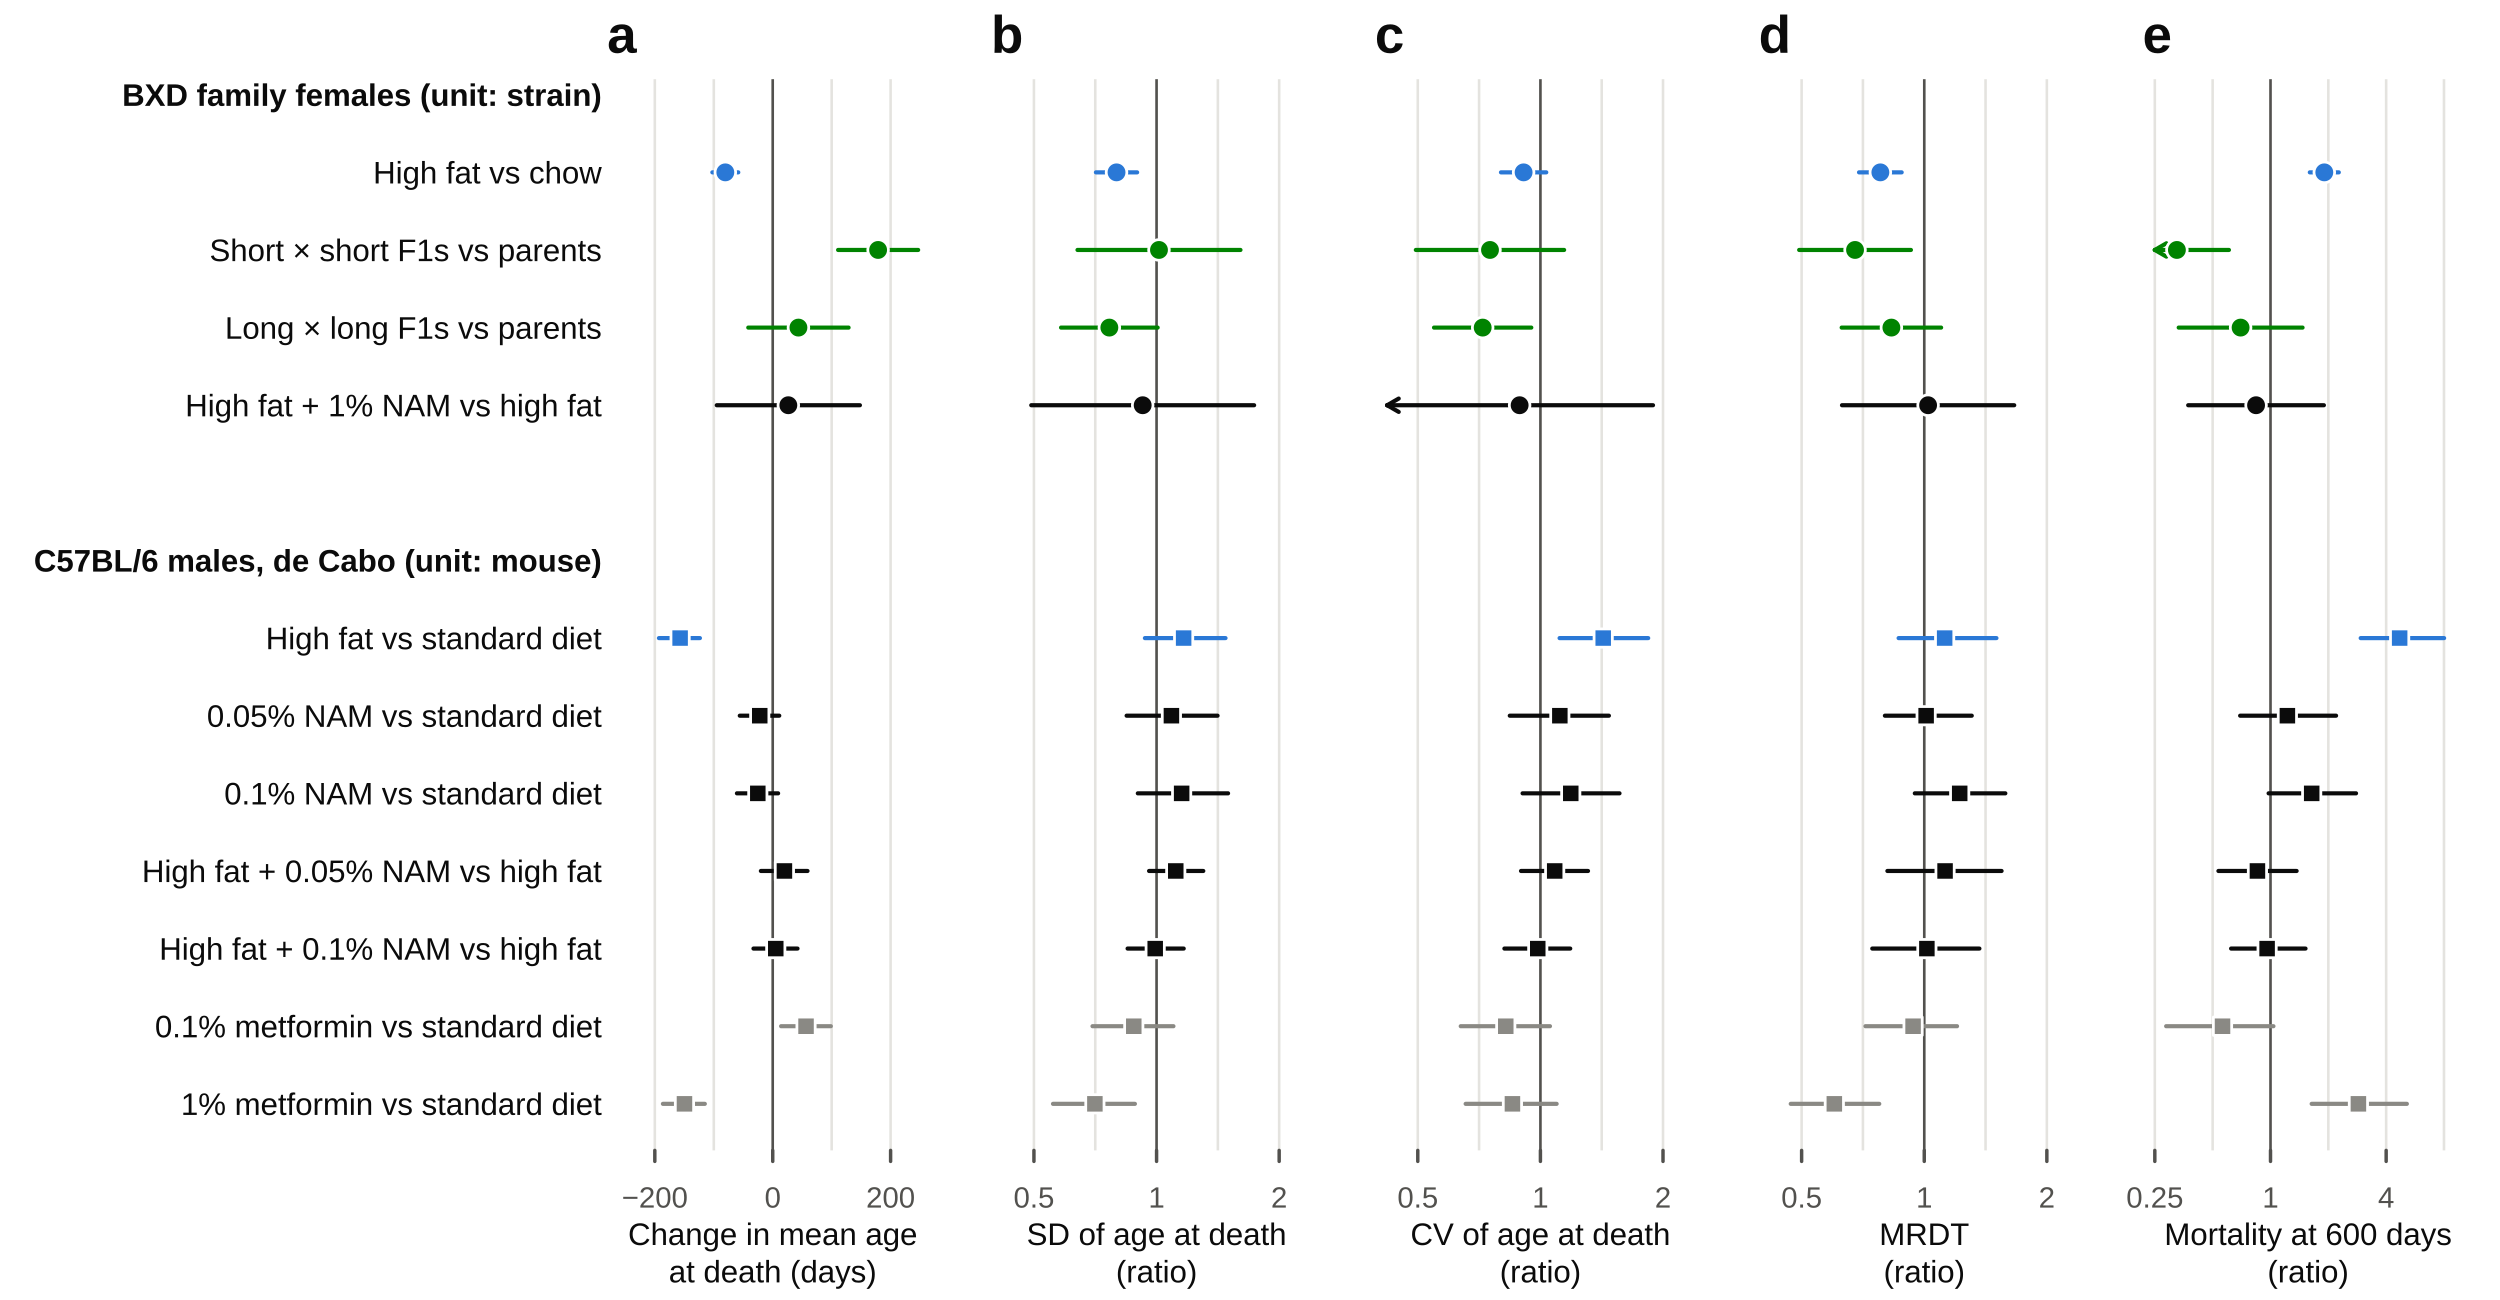
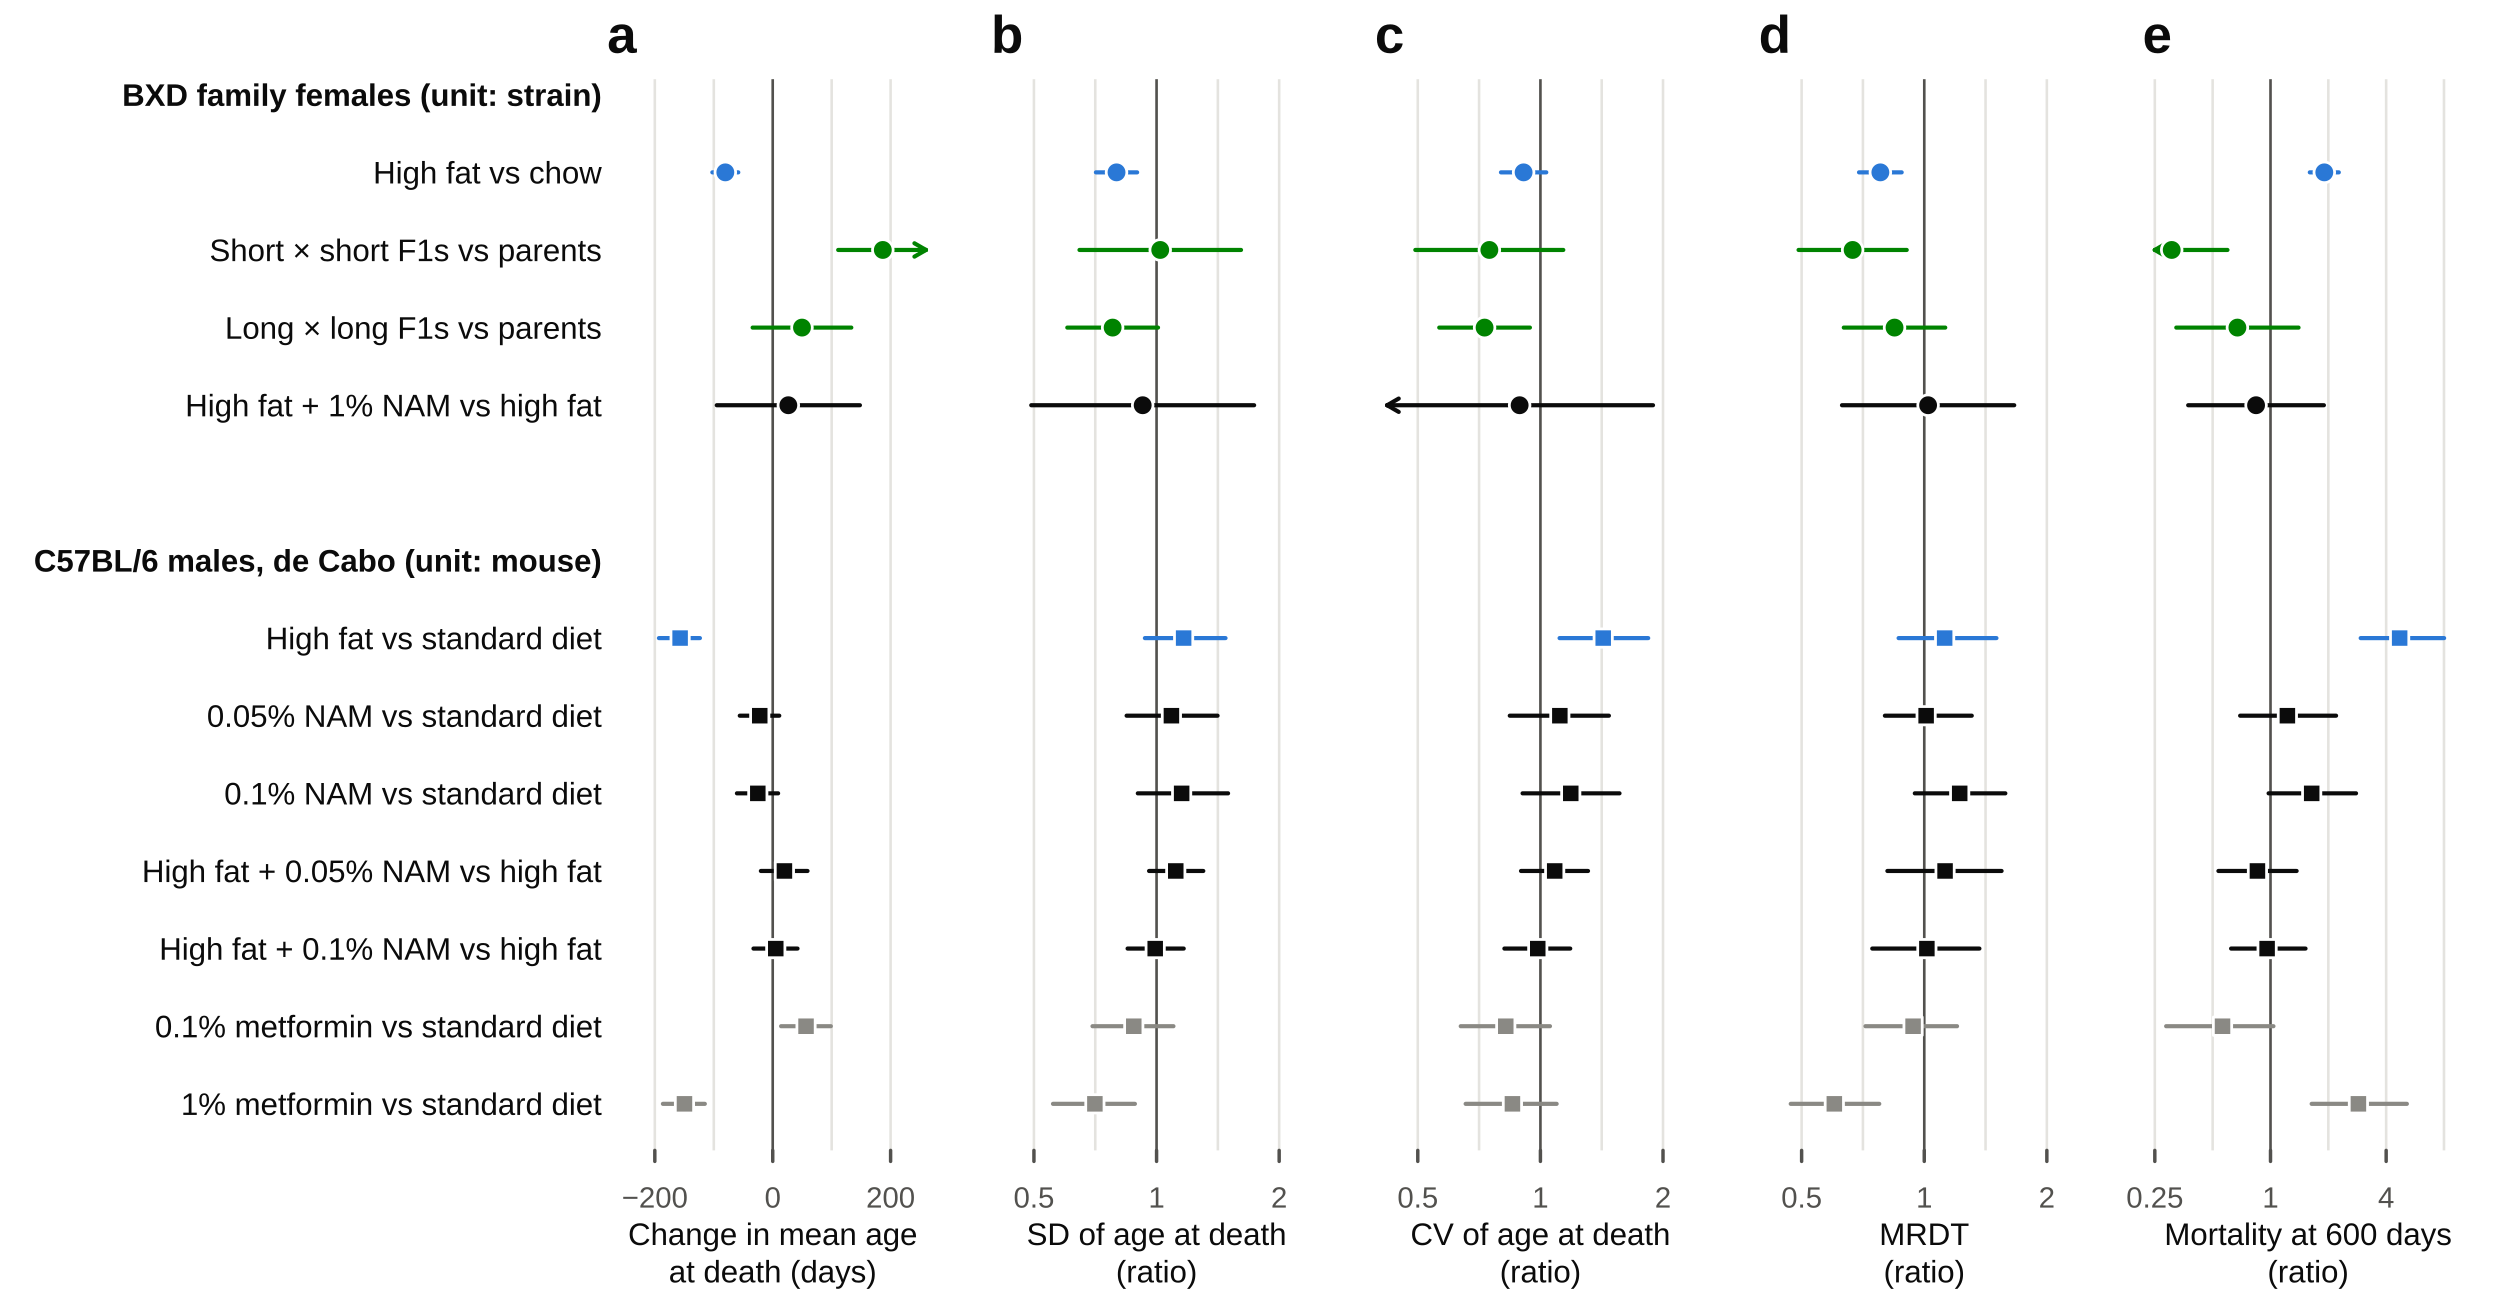
<svg xmlns="http://www.w3.org/2000/svg" width="540.00pt" height="280.80pt" viewBox="0 0 540.00 280.80">
  <g class="svglite">
    <defs>
      <style type="text/css">
    .svglite line, .svglite polyline, .svglite polygon, .svglite path, .svglite rect, .svglite circle {
      fill: none;
      stroke: #000000;
      stroke-linecap: round;
      stroke-linejoin: round;
      stroke-miterlimit: 10.00;
    }
    .svglite text {
      white-space: pre;
    }
    .svglite g.glyphgroup path {
      fill: inherit;
      stroke: none;
    }
  </style>
    </defs>
    <rect width="100%" height="100%" style="stroke: none; fill: #FFFFFF;" />
    <defs>
      <clipPath id="cpMC4wMHw1NDAuMDB8MC4wMHwyODAuODA=">
        <rect x="0.00" y="0.00" width="540.00" height="280.80" />
      </clipPath>
    </defs>
    <g clip-path="url(#cpMC4wMHw1NDAuMDB8MC4wMHwyODAuODA=)">
</g>
    <defs>
      <clipPath id="cpMTI1LjQ1fDIwOC4zNnwwLjAwfDI4MC44MA==">
        <rect x="125.45" y="0.00" width="82.91" height="280.80" />
      </clipPath>
    </defs>
    <g clip-path="url(#cpMTI1LjQ1fDIwOC4zNnwwLjAwfDI4MC44MA==)">
      <text x="166.91" y="268.92" text-anchor="middle" style="font-size: 6.73px;fill: #0B0B0B; font-family: &quot;Arial&quot;;">Change in mean age</text>
      <text x="166.91" y="277.00" text-anchor="middle" style="font-size: 6.73px;fill: #0B0B0B; font-family: &quot;Arial&quot;;">at death (days)</text>
    </g>
    <defs>
      <clipPath id="cpMTMxLjE2fDIwMi42NnwxNy4xMXwyNDguNDk=">
        <rect x="131.16" y="17.11" width="71.50" height="231.38" />
      </clipPath>
    </defs>
    <g clip-path="url(#cpMTMxLjE2fDIwMi42NnwxNy4xMXwyNDguNDk=)">
      <line x1="141.44" y1="248.49" x2="141.44" y2="17.11" style="stroke-width: 0.56; stroke: #E4E3DF;" />
      <line x1="154.18" y1="248.49" x2="154.18" y2="17.11" style="stroke-width: 0.56; stroke: #E4E3DF;" />
      <line x1="166.91" y1="248.49" x2="166.91" y2="17.11" style="stroke-width: 0.56; stroke: #E4E3DF;" />
      <line x1="179.64" y1="248.49" x2="179.64" y2="17.11" style="stroke-width: 0.56; stroke: #E4E3DF;" />
      <line x1="192.37" y1="248.49" x2="192.37" y2="17.11" style="stroke-width: 0.56; stroke: #E4E3DF;" />
      <line x1="166.91" y1="248.49" x2="166.91" y2="17.11" style="stroke-width: 0.56; stroke: #52514E;" />
    </g>
    <g clip-path="url(#cpMC4wMHw1NDAuMDB8MC4wMHwyODAuODA=)">
      <line x1="141.44" y1="248.49" x2="192.37" y2="248.49" style="stroke-width: 0.75; stroke: none;" />
      <line x1="141.44" y1="248.49" x2="141.44" y2="250.86" style="stroke-width: 0.75; stroke: #52514E;" />
      <line x1="166.91" y1="248.49" x2="166.91" y2="250.86" style="stroke-width: 0.75; stroke: #52514E;" />
      <line x1="192.37" y1="248.49" x2="192.37" y2="250.86" style="stroke-width: 0.75; stroke: #52514E;" />
      <text x="141.44" y="260.84" text-anchor="middle" style="font-size: 6.34px;fill: #52514E; font-family: &quot;Arial&quot;;">−200</text>
      <text x="166.91" y="260.84" text-anchor="middle" style="font-size: 6.34px;fill: #52514E; font-family: &quot;Arial&quot;;">0</text>
      <text x="192.37" y="260.84" text-anchor="middle" style="font-size: 6.34px;fill: #52514E; font-family: &quot;Arial&quot;;">200</text>
    </g>
    <g clip-path="url(#cpMTMxLjE2fDIwMi42NnwxNy4xMXwyNDguNDk=)">
      <line x1="153.87" y1="37.23" x2="159.47" y2="37.23" style="stroke-width: 0.90; stroke: #2A78D6;" />
      <circle cx="156.67" cy="37.23" r="2.23" style="stroke-width: 0.60; stroke: #FFFFFF; fill: #2A78D6;" />
-       <line x1="181.03" y1="53.99" x2="198.32" y2="53.99" style="stroke-width: 0.90; stroke: #008300;" />
-       <circle cx="189.67" cy="53.99" r="2.23" style="stroke-width: 0.60; stroke: #FFFFFF; fill: #008300;" />
-       <line x1="161.63" y1="70.76" x2="183.29" y2="70.76" style="stroke-width: 0.90; stroke: #008300;" />
-       <circle cx="172.46" cy="70.76" r="2.23" style="stroke-width: 0.60; stroke: #FFFFFF; fill: #008300;" />
+       <line x1="181.05" y1="53.99" x2="200.01" y2="53.99" style="stroke-width: 0.90; stroke: #008300;" />
+       <line x1="198.69" y1="53.99" x2="200.01" y2="53.99" style="stroke-width: 0.90; stroke: #008300;" />
+       <polyline points="197.52,55.43 200.01,53.99 197.52,52.55 " style="stroke-width: 0.90; stroke: #008300;" />
+       <circle cx="190.69" cy="53.99" r="2.23" style="stroke-width: 0.60; stroke: #FFFFFF; fill: #008300;" />
+       <line x1="162.57" y1="70.76" x2="183.88" y2="70.76" style="stroke-width: 0.90; stroke: #008300;" />
+       <circle cx="173.23" cy="70.76" r="2.23" style="stroke-width: 0.60; stroke: #FFFFFF; fill: #008300;" />
      <line x1="154.82" y1="87.53" x2="185.74" y2="87.53" style="stroke-width: 0.90; stroke: #0B0B0B;" />
      <circle cx="170.28" cy="87.53" r="2.23" style="stroke-width: 0.60; stroke: #FFFFFF; fill: #0B0B0B;" />
      <line x1="142.33" y1="137.83" x2="151.18" y2="137.83" style="stroke-width: 0.90; stroke: #2A78D6;" />
      <rect x="144.93" y="135.85" width="3.95" height="3.95" style="stroke-width: 0.60; stroke: #FFFFFF; fill: #2A78D6;" />
      <line x1="159.79" y1="154.59" x2="168.32" y2="154.59" style="stroke-width: 0.90; stroke: #0B0B0B;" />
      <rect x="162.13" y="152.62" width="3.95" height="3.95" style="stroke-width: 0.60; stroke: #FFFFFF; fill: #0B0B0B;" />
      <line x1="159.18" y1="171.36" x2="168.07" y2="171.36" style="stroke-width: 0.90; stroke: #0B0B0B;" />
      <rect x="161.71" y="169.39" width="3.95" height="3.95" style="stroke-width: 0.60; stroke: #FFFFFF; fill: #0B0B0B;" />
      <line x1="164.35" y1="188.13" x2="174.42" y2="188.13" style="stroke-width: 0.90; stroke: #0B0B0B;" />
      <rect x="167.46" y="186.15" width="3.95" height="3.95" style="stroke-width: 0.60; stroke: #FFFFFF; fill: #0B0B0B;" />
      <line x1="162.75" y1="204.89" x2="172.26" y2="204.89" style="stroke-width: 0.90; stroke: #0B0B0B;" />
      <rect x="165.59" y="202.92" width="3.95" height="3.95" style="stroke-width: 0.60; stroke: #FFFFFF; fill: #0B0B0B;" />
      <line x1="168.72" y1="221.66" x2="179.46" y2="221.66" style="stroke-width: 0.90; stroke: #8A8984;" />
      <rect x="172.13" y="219.69" width="3.95" height="3.95" style="stroke-width: 0.60; stroke: #FFFFFF; fill: #8A8984;" />
      <line x1="143.19" y1="238.43" x2="152.24" y2="238.43" style="stroke-width: 0.90; stroke: #8A8984;" />
      <rect x="145.87" y="236.45" width="3.95" height="3.95" style="stroke-width: 0.60; stroke: #FFFFFF; fill: #8A8984;" />
    </g>
    <g clip-path="url(#cpMC4wMHw1NDAuMDB8MC4wMHwyODAuODA=)">
      <text x="131.16" y="11.40" style="font-size: 11.40px; font-weight: bold;fill: #0B0B0B; font-family: &quot;Arial&quot;;">a</text>
      <text x="129.98" y="39.63" text-anchor="end" style="font-size: 6.73px;fill: #0B0B0B; font-family: &quot;Arial&quot;;">High fat vs chow</text>
      <text x="129.98" y="56.40" text-anchor="end" style="font-size: 6.73px;fill: #0B0B0B; font-family: &quot;Arial&quot;;">Short × short F1s vs parents</text>
      <text x="129.98" y="73.17" text-anchor="end" style="font-size: 6.73px;fill: #0B0B0B; font-family: &quot;Arial&quot;;">Long × long F1s vs parents</text>
      <text x="129.98" y="89.93" text-anchor="end" style="font-size: 6.73px;fill: #0B0B0B; font-family: &quot;Arial&quot;;">High fat + 1% NAM vs high fat</text>
      <text x="129.98" y="140.23" text-anchor="end" style="font-size: 6.73px;fill: #0B0B0B; font-family: &quot;Arial&quot;;">High fat vs standard diet</text>
      <text x="129.98" y="157.00" text-anchor="end" style="font-size: 6.73px;fill: #0B0B0B; font-family: &quot;Arial&quot;;">0.05% NAM vs standard diet</text>
      <text x="129.98" y="173.76" text-anchor="end" style="font-size: 6.73px;fill: #0B0B0B; font-family: &quot;Arial&quot;;">0.1% NAM vs standard diet</text>
      <text x="129.98" y="190.53" text-anchor="end" style="font-size: 6.73px;fill: #0B0B0B; font-family: &quot;Arial&quot;;">High fat + 0.05% NAM vs high fat</text>
      <text x="129.98" y="207.30" text-anchor="end" style="font-size: 6.73px;fill: #0B0B0B; font-family: &quot;Arial&quot;;">High fat + 0.1% NAM vs high fat</text>
      <text x="129.98" y="224.06" text-anchor="end" style="font-size: 6.73px;fill: #0B0B0B; font-family: &quot;Arial&quot;;">0.1% metformin vs standard diet</text>
      <text x="129.98" y="240.83" text-anchor="end" style="font-size: 6.73px;fill: #0B0B0B; font-family: &quot;Arial&quot;;">1% metformin vs standard diet</text>
      <text x="129.98" y="22.87" text-anchor="end" style="font-size: 6.73px; font-weight: bold;fill: #0B0B0B; font-family: &quot;Arial&quot;;">BXD family females (unit: strain)</text>
      <text x="129.98" y="123.46" text-anchor="end" style="font-size: 6.73px; font-weight: bold;fill: #0B0B0B; font-family: &quot;Arial&quot;;">C57BL/6 males, de Cabo (unit: mouse)</text>
    </g>
    <defs>
      <clipPath id="cpMjE0LjA2fDI4NS41N3wxNy4xMXwyNDguNDk=">
        <rect x="214.06" y="17.11" width="71.50" height="231.38" />
      </clipPath>
    </defs>
    <g clip-path="url(#cpMjE0LjA2fDI4NS41N3wxNy4xMXwyNDguNDk=)">
</g>
    <defs>
      <clipPath id="cpMjA4LjM2fDI5MS4yN3wwLjAwfDI4MC44MA==">
        <rect x="208.36" y="0.00" width="82.91" height="280.80" />
      </clipPath>
    </defs>
    <g clip-path="url(#cpMjA4LjM2fDI5MS4yN3wwLjAwfDI4MC44MA==)">
      <text x="249.82" y="268.92" text-anchor="middle" style="font-size: 6.73px;fill: #0B0B0B; font-family: &quot;Arial&quot;;">SD of age at death</text>
      <text x="249.82" y="277.00" text-anchor="middle" style="font-size: 6.73px;fill: #0B0B0B; font-family: &quot;Arial&quot;;">(ratio)</text>
    </g>
    <g clip-path="url(#cpMjE0LjA2fDI4NS41N3wxNy4xMXwyNDguNDk=)">
      <line x1="223.33" y1="248.49" x2="223.33" y2="17.11" style="stroke-width: 0.56; stroke: #E4E3DF;" />
      <line x1="236.58" y1="248.49" x2="236.58" y2="17.11" style="stroke-width: 0.56; stroke: #E4E3DF;" />
      <line x1="249.82" y1="248.49" x2="249.82" y2="17.11" style="stroke-width: 0.56; stroke: #E4E3DF;" />
      <line x1="263.06" y1="248.49" x2="263.06" y2="17.11" style="stroke-width: 0.56; stroke: #E4E3DF;" />
      <line x1="276.30" y1="248.49" x2="276.30" y2="17.11" style="stroke-width: 0.56; stroke: #E4E3DF;" />
      <line x1="249.82" y1="248.49" x2="249.82" y2="17.11" style="stroke-width: 0.56; stroke: #52514E;" />
    </g>
    <g clip-path="url(#cpMC4wMHw1NDAuMDB8MC4wMHwyODAuODA=)">
      <line x1="223.33" y1="248.49" x2="276.30" y2="248.49" style="stroke-width: 0.75; stroke: none;" />
      <line x1="223.33" y1="248.49" x2="223.33" y2="250.86" style="stroke-width: 0.75; stroke: #52514E;" />
      <line x1="249.82" y1="248.49" x2="249.82" y2="250.86" style="stroke-width: 0.75; stroke: #52514E;" />
      <line x1="276.30" y1="248.49" x2="276.30" y2="250.86" style="stroke-width: 0.75; stroke: #52514E;" />
      <text x="223.33" y="260.84" text-anchor="middle" style="font-size: 6.34px;fill: #52514E; font-family: &quot;Arial&quot;;">0.5</text>
      <text x="249.82" y="260.84" text-anchor="middle" style="font-size: 6.34px;fill: #52514E; font-family: &quot;Arial&quot;;">1</text>
      <text x="276.30" y="260.84" text-anchor="middle" style="font-size: 6.34px;fill: #52514E; font-family: &quot;Arial&quot;;">2</text>
    </g>
    <g clip-path="url(#cpMjE0LjA2fDI4NS41N3wxNy4xMXwyNDguNDk=)">
      <line x1="236.72" y1="37.23" x2="245.62" y2="37.23" style="stroke-width: 0.90; stroke: #2A78D6;" />
      <circle cx="241.17" cy="37.23" r="2.23" style="stroke-width: 0.60; stroke: #FFFFFF; fill: #2A78D6;" />
-       <line x1="232.74" y1="53.99" x2="267.94" y2="53.99" style="stroke-width: 0.90; stroke: #008300;" />
-       <circle cx="250.34" cy="53.99" r="2.23" style="stroke-width: 0.60; stroke: #FFFFFF; fill: #008300;" />
-       <line x1="229.19" y1="70.76" x2="250.05" y2="70.76" style="stroke-width: 0.90; stroke: #008300;" />
-       <circle cx="239.62" cy="70.76" r="2.23" style="stroke-width: 0.60; stroke: #FFFFFF; fill: #008300;" />
+       <line x1="233.17" y1="53.99" x2="268.06" y2="53.99" style="stroke-width: 0.90; stroke: #008300;" />
+       <circle cx="250.61" cy="53.99" r="2.23" style="stroke-width: 0.60; stroke: #FFFFFF; fill: #008300;" />
+       <line x1="230.54" y1="70.76" x2="250.13" y2="70.76" style="stroke-width: 0.90; stroke: #008300;" />
+       <circle cx="240.33" cy="70.76" r="2.23" style="stroke-width: 0.60; stroke: #FFFFFF; fill: #008300;" />
      <line x1="222.75" y1="87.53" x2="270.89" y2="87.53" style="stroke-width: 0.90; stroke: #0B0B0B;" />
      <circle cx="246.82" cy="87.53" r="2.23" style="stroke-width: 0.60; stroke: #FFFFFF; fill: #0B0B0B;" />
      <line x1="247.30" y1="137.83" x2="264.71" y2="137.83" style="stroke-width: 0.90; stroke: #2A78D6;" />
      <rect x="253.69" y="135.85" width="3.95" height="3.95" style="stroke-width: 0.60; stroke: #FFFFFF; fill: #2A78D6;" />
      <line x1="243.35" y1="154.59" x2="262.99" y2="154.59" style="stroke-width: 0.90; stroke: #0B0B0B;" />
      <rect x="251.05" y="152.62" width="3.95" height="3.95" style="stroke-width: 0.60; stroke: #FFFFFF; fill: #0B0B0B;" />
      <line x1="245.77" y1="171.36" x2="265.26" y2="171.36" style="stroke-width: 0.90; stroke: #0B0B0B;" />
      <rect x="253.26" y="169.39" width="3.95" height="3.95" style="stroke-width: 0.60; stroke: #FFFFFF; fill: #0B0B0B;" />
      <line x1="248.20" y1="188.13" x2="259.91" y2="188.13" style="stroke-width: 0.90; stroke: #0B0B0B;" />
      <rect x="251.99" y="186.15" width="3.95" height="3.95" style="stroke-width: 0.60; stroke: #FFFFFF; fill: #0B0B0B;" />
      <line x1="243.56" y1="204.89" x2="255.68" y2="204.89" style="stroke-width: 0.90; stroke: #0B0B0B;" />
      <rect x="247.55" y="202.92" width="3.95" height="3.95" style="stroke-width: 0.60; stroke: #FFFFFF; fill: #0B0B0B;" />
      <line x1="235.98" y1="221.66" x2="253.46" y2="221.66" style="stroke-width: 0.90; stroke: #8A8984;" />
      <rect x="242.92" y="219.69" width="3.95" height="3.95" style="stroke-width: 0.60; stroke: #FFFFFF; fill: #8A8984;" />
      <line x1="227.45" y1="238.43" x2="245.14" y2="238.43" style="stroke-width: 0.90; stroke: #8A8984;" />
      <rect x="234.52" y="236.45" width="3.95" height="3.95" style="stroke-width: 0.60; stroke: #FFFFFF; fill: #8A8984;" />
    </g>
    <g clip-path="url(#cpMC4wMHw1NDAuMDB8MC4wMHwyODAuODA=)">
      <text x="214.06" y="11.40" style="font-size: 11.40px; font-weight: bold;fill: #0B0B0B; font-family: &quot;Arial&quot;;">b</text>
    </g>
    <defs>
      <clipPath id="cpMjk2Ljk3fDM2OC40OHwxNy4xMXwyNDguNDk=">
        <rect x="296.97" y="17.11" width="71.50" height="231.38" />
      </clipPath>
    </defs>
    <g clip-path="url(#cpMjk2Ljk3fDM2OC40OHwxNy4xMXwyNDguNDk=)">
</g>
    <defs>
      <clipPath id="cpMjkxLjI3fDM3NC4xOHwwLjAwfDI4MC44MA==">
        <rect x="291.27" y="0.00" width="82.91" height="280.80" />
      </clipPath>
    </defs>
    <g clip-path="url(#cpMjkxLjI3fDM3NC4xOHwwLjAwfDI4MC44MA==)">
      <text x="332.73" y="268.92" text-anchor="middle" style="font-size: 6.73px;fill: #0B0B0B; font-family: &quot;Arial&quot;;">CV of age at death</text>
      <text x="332.73" y="277.00" text-anchor="middle" style="font-size: 6.73px;fill: #0B0B0B; font-family: &quot;Arial&quot;;">(ratio)</text>
    </g>
    <g clip-path="url(#cpMjk2Ljk3fDM2OC40OHwxNy4xMXwyNDguNDk=)">
      <line x1="306.24" y1="248.49" x2="306.24" y2="17.11" style="stroke-width: 0.56; stroke: #E4E3DF;" />
      <line x1="319.48" y1="248.49" x2="319.48" y2="17.11" style="stroke-width: 0.56; stroke: #E4E3DF;" />
      <line x1="332.73" y1="248.49" x2="332.73" y2="17.11" style="stroke-width: 0.56; stroke: #E4E3DF;" />
      <line x1="345.97" y1="248.49" x2="345.97" y2="17.11" style="stroke-width: 0.56; stroke: #E4E3DF;" />
      <line x1="359.21" y1="248.49" x2="359.21" y2="17.11" style="stroke-width: 0.56; stroke: #E4E3DF;" />
      <line x1="332.73" y1="248.49" x2="332.73" y2="17.11" style="stroke-width: 0.56; stroke: #52514E;" />
    </g>
    <g clip-path="url(#cpMC4wMHw1NDAuMDB8MC4wMHwyODAuODA=)">
      <line x1="306.24" y1="248.49" x2="359.21" y2="248.49" style="stroke-width: 0.75; stroke: none;" />
      <line x1="306.24" y1="248.49" x2="306.24" y2="250.86" style="stroke-width: 0.75; stroke: #52514E;" />
      <line x1="332.73" y1="248.49" x2="332.73" y2="250.86" style="stroke-width: 0.75; stroke: #52514E;" />
      <line x1="359.21" y1="248.49" x2="359.21" y2="250.86" style="stroke-width: 0.75; stroke: #52514E;" />
      <text x="306.24" y="260.84" text-anchor="middle" style="font-size: 6.34px;fill: #52514E; font-family: &quot;Arial&quot;;">0.5</text>
      <text x="332.73" y="260.84" text-anchor="middle" style="font-size: 6.34px;fill: #52514E; font-family: &quot;Arial&quot;;">1</text>
      <text x="359.21" y="260.84" text-anchor="middle" style="font-size: 6.34px;fill: #52514E; font-family: &quot;Arial&quot;;">2</text>
    </g>
    <g clip-path="url(#cpMjk2Ljk3fDM2OC40OHwxNy4xMXwyNDguNDk=)">
      <line x1="324.21" y1="37.23" x2="333.99" y2="37.23" style="stroke-width: 0.90; stroke: #2A78D6;" />
      <circle cx="329.10" cy="37.23" r="2.23" style="stroke-width: 0.60; stroke: #FFFFFF; fill: #2A78D6;" />
-       <line x1="305.82" y1="53.99" x2="337.85" y2="53.99" style="stroke-width: 0.90; stroke: #008300;" />
-       <circle cx="321.84" cy="53.99" r="2.23" style="stroke-width: 0.60; stroke: #FFFFFF; fill: #008300;" />
-       <line x1="309.75" y1="70.76" x2="330.76" y2="70.76" style="stroke-width: 0.90; stroke: #008300;" />
-       <circle cx="320.26" cy="70.76" r="2.23" style="stroke-width: 0.60; stroke: #FFFFFF; fill: #008300;" />
+       <line x1="305.71" y1="53.99" x2="337.67" y2="53.99" style="stroke-width: 0.90; stroke: #008300;" />
+       <circle cx="321.70" cy="53.99" r="2.23" style="stroke-width: 0.60; stroke: #FFFFFF; fill: #008300;" />
+       <line x1="310.88" y1="70.76" x2="330.46" y2="70.76" style="stroke-width: 0.90; stroke: #008300;" />
+       <circle cx="320.67" cy="70.76" r="2.23" style="stroke-width: 0.60; stroke: #FFFFFF; fill: #008300;" />
      <line x1="299.62" y1="87.53" x2="357.05" y2="87.53" style="stroke-width: 0.90; stroke: #0B0B0B;" />
      <line x1="300.95" y1="87.53" x2="299.62" y2="87.53" style="stroke-width: 0.90; stroke: #0B0B0B;" />
      <polyline points="302.12,86.09 299.62,87.53 302.12,88.97 " style="stroke-width: 0.90; stroke: #0B0B0B;" />
      <circle cx="328.24" cy="87.53" r="2.23" style="stroke-width: 0.60; stroke: #FFFFFF; fill: #0B0B0B;" />
      <line x1="336.87" y1="137.83" x2="356.01" y2="137.83" style="stroke-width: 0.90; stroke: #2A78D6;" />
      <rect x="344.32" y="135.85" width="3.95" height="3.95" style="stroke-width: 0.60; stroke: #FFFFFF; fill: #2A78D6;" />
      <line x1="326.11" y1="154.59" x2="347.52" y2="154.59" style="stroke-width: 0.90; stroke: #0B0B0B;" />
      <rect x="334.95" y="152.62" width="3.95" height="3.95" style="stroke-width: 0.60; stroke: #FFFFFF; fill: #0B0B0B;" />
      <line x1="328.88" y1="171.36" x2="349.81" y2="171.36" style="stroke-width: 0.90; stroke: #0B0B0B;" />
      <rect x="337.31" y="169.39" width="3.95" height="3.95" style="stroke-width: 0.60; stroke: #FFFFFF; fill: #0B0B0B;" />
      <line x1="328.54" y1="188.13" x2="343.01" y2="188.13" style="stroke-width: 0.90; stroke: #0B0B0B;" />
      <rect x="333.84" y="186.15" width="3.95" height="3.95" style="stroke-width: 0.60; stroke: #FFFFFF; fill: #0B0B0B;" />
      <line x1="324.95" y1="204.89" x2="339.17" y2="204.89" style="stroke-width: 0.90; stroke: #0B0B0B;" />
      <rect x="330.18" y="202.92" width="3.95" height="3.95" style="stroke-width: 0.60; stroke: #FFFFFF; fill: #0B0B0B;" />
      <line x1="315.52" y1="221.66" x2="334.79" y2="221.66" style="stroke-width: 0.90; stroke: #8A8984;" />
      <rect x="323.27" y="219.69" width="3.95" height="3.95" style="stroke-width: 0.60; stroke: #FFFFFF; fill: #8A8984;" />
      <line x1="316.58" y1="238.43" x2="336.23" y2="238.43" style="stroke-width: 0.90; stroke: #8A8984;" />
      <rect x="324.71" y="236.45" width="3.95" height="3.95" style="stroke-width: 0.60; stroke: #FFFFFF; fill: #8A8984;" />
    </g>
    <g clip-path="url(#cpMC4wMHw1NDAuMDB8MC4wMHwyODAuODA=)">
      <text x="296.97" y="11.40" style="font-size: 11.40px; font-weight: bold;fill: #0B0B0B; font-family: &quot;Arial&quot;;">c</text>
    </g>
    <defs>
      <clipPath id="cpMzc5Ljg4fDQ1MS4zOXwxNy4xMXwyNDguNDk=">
        <rect x="379.88" y="17.11" width="71.50" height="231.38" />
      </clipPath>
    </defs>
    <g clip-path="url(#cpMzc5Ljg4fDQ1MS4zOXwxNy4xMXwyNDguNDk=)">
</g>
    <defs>
      <clipPath id="cpMzc0LjE4fDQ1Ny4wOXwwLjAwfDI4MC44MA==">
        <rect x="374.18" y="0.00" width="82.91" height="280.80" />
      </clipPath>
    </defs>
    <g clip-path="url(#cpMzc0LjE4fDQ1Ny4wOXwwLjAwfDI4MC44MA==)">
      <text x="415.64" y="268.92" text-anchor="middle" style="font-size: 6.73px;fill: #0B0B0B; font-family: &quot;Arial&quot;;">MRDT</text>
      <text x="415.64" y="277.00" text-anchor="middle" style="font-size: 6.73px;fill: #0B0B0B; font-family: &quot;Arial&quot;;">(ratio)</text>
    </g>
    <g clip-path="url(#cpMzc5Ljg4fDQ1MS4zOXwxNy4xMXwyNDguNDk=)">
      <line x1="389.15" y1="248.49" x2="389.15" y2="17.11" style="stroke-width: 0.56; stroke: #E4E3DF;" />
      <line x1="402.39" y1="248.49" x2="402.39" y2="17.11" style="stroke-width: 0.56; stroke: #E4E3DF;" />
      <line x1="415.64" y1="248.49" x2="415.64" y2="17.11" style="stroke-width: 0.56; stroke: #E4E3DF;" />
      <line x1="428.88" y1="248.49" x2="428.88" y2="17.11" style="stroke-width: 0.56; stroke: #E4E3DF;" />
      <line x1="442.12" y1="248.49" x2="442.12" y2="17.11" style="stroke-width: 0.56; stroke: #E4E3DF;" />
      <line x1="415.64" y1="248.49" x2="415.64" y2="17.11" style="stroke-width: 0.56; stroke: #52514E;" />
    </g>
    <g clip-path="url(#cpMC4wMHw1NDAuMDB8MC4wMHwyODAuODA=)">
      <line x1="389.15" y1="248.49" x2="442.12" y2="248.49" style="stroke-width: 0.75; stroke: none;" />
      <line x1="389.15" y1="248.49" x2="389.15" y2="250.86" style="stroke-width: 0.75; stroke: #52514E;" />
      <line x1="415.64" y1="248.49" x2="415.64" y2="250.86" style="stroke-width: 0.75; stroke: #52514E;" />
      <line x1="442.12" y1="248.49" x2="442.12" y2="250.86" style="stroke-width: 0.75; stroke: #52514E;" />
      <text x="389.15" y="260.84" text-anchor="middle" style="font-size: 6.34px;fill: #52514E; font-family: &quot;Arial&quot;;">0.5</text>
      <text x="415.64" y="260.84" text-anchor="middle" style="font-size: 6.34px;fill: #52514E; font-family: &quot;Arial&quot;;">1</text>
      <text x="442.12" y="260.84" text-anchor="middle" style="font-size: 6.34px;fill: #52514E; font-family: &quot;Arial&quot;;">2</text>
    </g>
    <g clip-path="url(#cpMzc5Ljg4fDQ1MS4zOXwxNy4xMXwyNDguNDk=)">
      <line x1="401.55" y1="37.23" x2="410.76" y2="37.23" style="stroke-width: 0.90; stroke: #2A78D6;" />
      <circle cx="406.16" cy="37.23" r="2.23" style="stroke-width: 0.60; stroke: #FFFFFF; fill: #2A78D6;" />
-       <line x1="388.62" y1="53.99" x2="412.76" y2="53.99" style="stroke-width: 0.90; stroke: #008300;" />
-       <circle cx="400.69" cy="53.99" r="2.23" style="stroke-width: 0.60; stroke: #FFFFFF; fill: #008300;" />
-       <line x1="397.80" y1="70.76" x2="419.28" y2="70.76" style="stroke-width: 0.90; stroke: #008300;" />
-       <circle cx="408.54" cy="70.76" r="2.23" style="stroke-width: 0.60; stroke: #FFFFFF; fill: #008300;" />
+       <line x1="388.49" y1="53.99" x2="411.85" y2="53.99" style="stroke-width: 0.90; stroke: #008300;" />
+       <circle cx="400.17" cy="53.99" r="2.23" style="stroke-width: 0.60; stroke: #FFFFFF; fill: #008300;" />
+       <line x1="398.26" y1="70.76" x2="420.17" y2="70.76" style="stroke-width: 0.90; stroke: #008300;" />
+       <circle cx="409.22" cy="70.76" r="2.23" style="stroke-width: 0.60; stroke: #FFFFFF; fill: #008300;" />
      <line x1="397.87" y1="87.53" x2="435.07" y2="87.53" style="stroke-width: 0.90; stroke: #0B0B0B;" />
      <circle cx="416.47" cy="87.53" r="2.23" style="stroke-width: 0.60; stroke: #FFFFFF; fill: #0B0B0B;" />
      <line x1="410.10" y1="137.83" x2="431.23" y2="137.83" style="stroke-width: 0.90; stroke: #2A78D6;" />
      <rect x="418.07" y="135.85" width="3.95" height="3.95" style="stroke-width: 0.60; stroke: #FFFFFF; fill: #2A78D6;" />
      <line x1="407.14" y1="154.59" x2="425.90" y2="154.59" style="stroke-width: 0.90; stroke: #0B0B0B;" />
      <rect x="414.07" y="152.62" width="3.95" height="3.95" style="stroke-width: 0.60; stroke: #FFFFFF; fill: #0B0B0B;" />
      <line x1="413.60" y1="171.36" x2="433.15" y2="171.36" style="stroke-width: 0.90; stroke: #0B0B0B;" />
      <rect x="421.32" y="169.39" width="3.95" height="3.95" style="stroke-width: 0.60; stroke: #FFFFFF; fill: #0B0B0B;" />
      <line x1="407.68" y1="188.13" x2="432.34" y2="188.13" style="stroke-width: 0.90; stroke: #0B0B0B;" />
      <rect x="418.16" y="186.15" width="3.95" height="3.95" style="stroke-width: 0.60; stroke: #FFFFFF; fill: #0B0B0B;" />
      <line x1="404.41" y1="204.89" x2="427.55" y2="204.89" style="stroke-width: 0.90; stroke: #0B0B0B;" />
      <rect x="414.23" y="202.92" width="3.95" height="3.95" style="stroke-width: 0.60; stroke: #FFFFFF; fill: #0B0B0B;" />
      <line x1="402.94" y1="221.66" x2="422.72" y2="221.66" style="stroke-width: 0.90; stroke: #8A8984;" />
      <rect x="411.25" y="219.69" width="3.95" height="3.95" style="stroke-width: 0.60; stroke: #FFFFFF; fill: #8A8984;" />
      <line x1="386.80" y1="238.43" x2="405.92" y2="238.43" style="stroke-width: 0.90; stroke: #8A8984;" />
      <rect x="394.24" y="236.45" width="3.95" height="3.95" style="stroke-width: 0.60; stroke: #FFFFFF; fill: #8A8984;" />
    </g>
    <g clip-path="url(#cpMC4wMHw1NDAuMDB8MC4wMHwyODAuODA=)">
      <text x="379.88" y="11.40" style="font-size: 11.40px; font-weight: bold;fill: #0B0B0B; font-family: &quot;Arial&quot;;">d</text>
    </g>
    <defs>
      <clipPath id="cpNDYyLjc5fDUzNC4zMHwxNy4xMXwyNDguNDk=">
        <rect x="462.79" y="17.11" width="71.50" height="231.38" />
      </clipPath>
    </defs>
    <g clip-path="url(#cpNDYyLjc5fDUzNC4zMHwxNy4xMXwyNDguNDk=)">
</g>
    <defs>
      <clipPath id="cpNDU3LjA5fDU0MC4wMHwwLjAwfDI4MC44MA==">
        <rect x="457.09" y="0.00" width="82.91" height="280.80" />
      </clipPath>
    </defs>
    <g clip-path="url(#cpNDU3LjA5fDU0MC4wMHwwLjAwfDI4MC44MA==)">
      <text x="498.55" y="268.92" text-anchor="middle" style="font-size: 6.73px;fill: #0B0B0B; font-family: &quot;Arial&quot;;">Mortality at 600 days</text>
      <text x="498.55" y="277.00" text-anchor="middle" style="font-size: 6.73px;fill: #0B0B0B; font-family: &quot;Arial&quot;;">(ratio)</text>
    </g>
    <g clip-path="url(#cpNDYyLjc5fDUzNC4zMHwxNy4xMXwyNDguNDk=)">
      <line x1="465.44" y1="248.49" x2="465.44" y2="17.11" style="stroke-width: 0.56; stroke: #E4E3DF;" />
      <line x1="477.93" y1="248.49" x2="477.93" y2="17.11" style="stroke-width: 0.56; stroke: #E4E3DF;" />
      <line x1="490.43" y1="248.49" x2="490.43" y2="17.11" style="stroke-width: 0.56; stroke: #E4E3DF;" />
      <line x1="502.92" y1="248.49" x2="502.92" y2="17.11" style="stroke-width: 0.56; stroke: #E4E3DF;" />
      <line x1="515.41" y1="248.49" x2="515.41" y2="17.11" style="stroke-width: 0.56; stroke: #E4E3DF;" />
      <line x1="527.90" y1="248.49" x2="527.90" y2="17.11" style="stroke-width: 0.56; stroke: #E4E3DF;" />
      <line x1="490.43" y1="248.49" x2="490.43" y2="17.11" style="stroke-width: 0.56; stroke: #52514E;" />
    </g>
    <g clip-path="url(#cpMC4wMHw1NDAuMDB8MC4wMHwyODAuODA=)">
      <line x1="465.44" y1="248.49" x2="515.41" y2="248.49" style="stroke-width: 0.75; stroke: none;" />
      <line x1="465.44" y1="248.49" x2="465.44" y2="250.86" style="stroke-width: 0.75; stroke: #52514E;" />
      <line x1="490.43" y1="248.49" x2="490.43" y2="250.86" style="stroke-width: 0.75; stroke: #52514E;" />
      <line x1="515.41" y1="248.49" x2="515.41" y2="250.86" style="stroke-width: 0.75; stroke: #52514E;" />
      <text x="465.44" y="260.84" text-anchor="middle" style="font-size: 6.34px;fill: #52514E; font-family: &quot;Arial&quot;;">0.25</text>
      <text x="490.43" y="260.84" text-anchor="middle" style="font-size: 6.34px;fill: #52514E; font-family: &quot;Arial&quot;;">1</text>
      <text x="515.41" y="260.84" text-anchor="middle" style="font-size: 6.34px;fill: #52514E; font-family: &quot;Arial&quot;;">4</text>
    </g>
    <g clip-path="url(#cpNDYyLjc5fDUzNC4zMHwxNy4xMXwyNDguNDk=)">
      <line x1="498.92" y1="37.23" x2="505.18" y2="37.23" style="stroke-width: 0.90; stroke: #2A78D6;" />
      <circle cx="502.05" cy="37.23" r="2.23" style="stroke-width: 0.60; stroke: #FFFFFF; fill: #2A78D6;" />
-       <line x1="465.44" y1="53.99" x2="481.45" y2="53.99" style="stroke-width: 0.90; stroke: #008300;" />
+       <line x1="465.44" y1="53.99" x2="481.13" y2="53.99" style="stroke-width: 0.90; stroke: #008300;" />
      <line x1="466.77" y1="53.99" x2="465.44" y2="53.99" style="stroke-width: 0.90; stroke: #008300;" />
      <polyline points="467.94,52.55 465.44,53.99 467.94,55.43 " style="stroke-width: 0.90; stroke: #008300;" />
-       <circle cx="470.21" cy="53.99" r="2.23" style="stroke-width: 0.60; stroke: #FFFFFF; fill: #008300;" />
-       <line x1="470.60" y1="70.76" x2="497.35" y2="70.76" style="stroke-width: 0.90; stroke: #008300;" />
-       <circle cx="483.97" cy="70.76" r="2.23" style="stroke-width: 0.60; stroke: #FFFFFF; fill: #008300;" />
+       <circle cx="469.09" cy="53.99" r="2.23" style="stroke-width: 0.60; stroke: #FFFFFF; fill: #008300;" />
+       <line x1="470.08" y1="70.76" x2="496.48" y2="70.76" style="stroke-width: 0.90; stroke: #008300;" />
+       <circle cx="483.28" cy="70.76" r="2.23" style="stroke-width: 0.60; stroke: #FFFFFF; fill: #008300;" />
      <line x1="472.65" y1="87.53" x2="501.96" y2="87.53" style="stroke-width: 0.90; stroke: #0B0B0B;" />
      <circle cx="487.31" cy="87.53" r="2.23" style="stroke-width: 0.60; stroke: #FFFFFF; fill: #0B0B0B;" />
      <line x1="509.91" y1="137.83" x2="527.93" y2="137.83" style="stroke-width: 0.90; stroke: #2A78D6;" />
      <rect x="516.35" y="135.85" width="3.95" height="3.95" style="stroke-width: 0.60; stroke: #FFFFFF; fill: #2A78D6;" />
      <line x1="483.87" y1="154.59" x2="504.59" y2="154.59" style="stroke-width: 0.90; stroke: #0B0B0B;" />
      <rect x="492.10" y="152.62" width="3.95" height="3.95" style="stroke-width: 0.60; stroke: #FFFFFF; fill: #0B0B0B;" />
      <line x1="490.02" y1="171.36" x2="508.90" y2="171.36" style="stroke-width: 0.90; stroke: #0B0B0B;" />
      <rect x="497.35" y="169.39" width="3.95" height="3.95" style="stroke-width: 0.60; stroke: #FFFFFF; fill: #0B0B0B;" />
      <line x1="479.18" y1="188.13" x2="496.07" y2="188.13" style="stroke-width: 0.90; stroke: #0B0B0B;" />
      <rect x="485.63" y="186.15" width="3.95" height="3.95" style="stroke-width: 0.60; stroke: #FFFFFF; fill: #0B0B0B;" />
      <line x1="481.92" y1="204.89" x2="497.99" y2="204.89" style="stroke-width: 0.90; stroke: #0B0B0B;" />
      <rect x="487.72" y="202.92" width="3.95" height="3.95" style="stroke-width: 0.60; stroke: #FFFFFF; fill: #0B0B0B;" />
      <line x1="467.89" y1="221.66" x2="491.06" y2="221.66" style="stroke-width: 0.90; stroke: #8A8984;" />
      <rect x="478.09" y="219.69" width="3.95" height="3.95" style="stroke-width: 0.60; stroke: #FFFFFF; fill: #8A8984;" />
      <line x1="499.32" y1="238.43" x2="519.88" y2="238.43" style="stroke-width: 0.90; stroke: #8A8984;" />
      <rect x="507.44" y="236.45" width="3.95" height="3.95" style="stroke-width: 0.60; stroke: #FFFFFF; fill: #8A8984;" />
    </g>
    <g clip-path="url(#cpMC4wMHw1NDAuMDB8MC4wMHwyODAuODA=)">
      <text x="462.79" y="11.40" style="font-size: 11.40px; font-weight: bold;fill: #0B0B0B; font-family: &quot;Arial&quot;;">e</text>
    </g>
  </g>
</svg>
